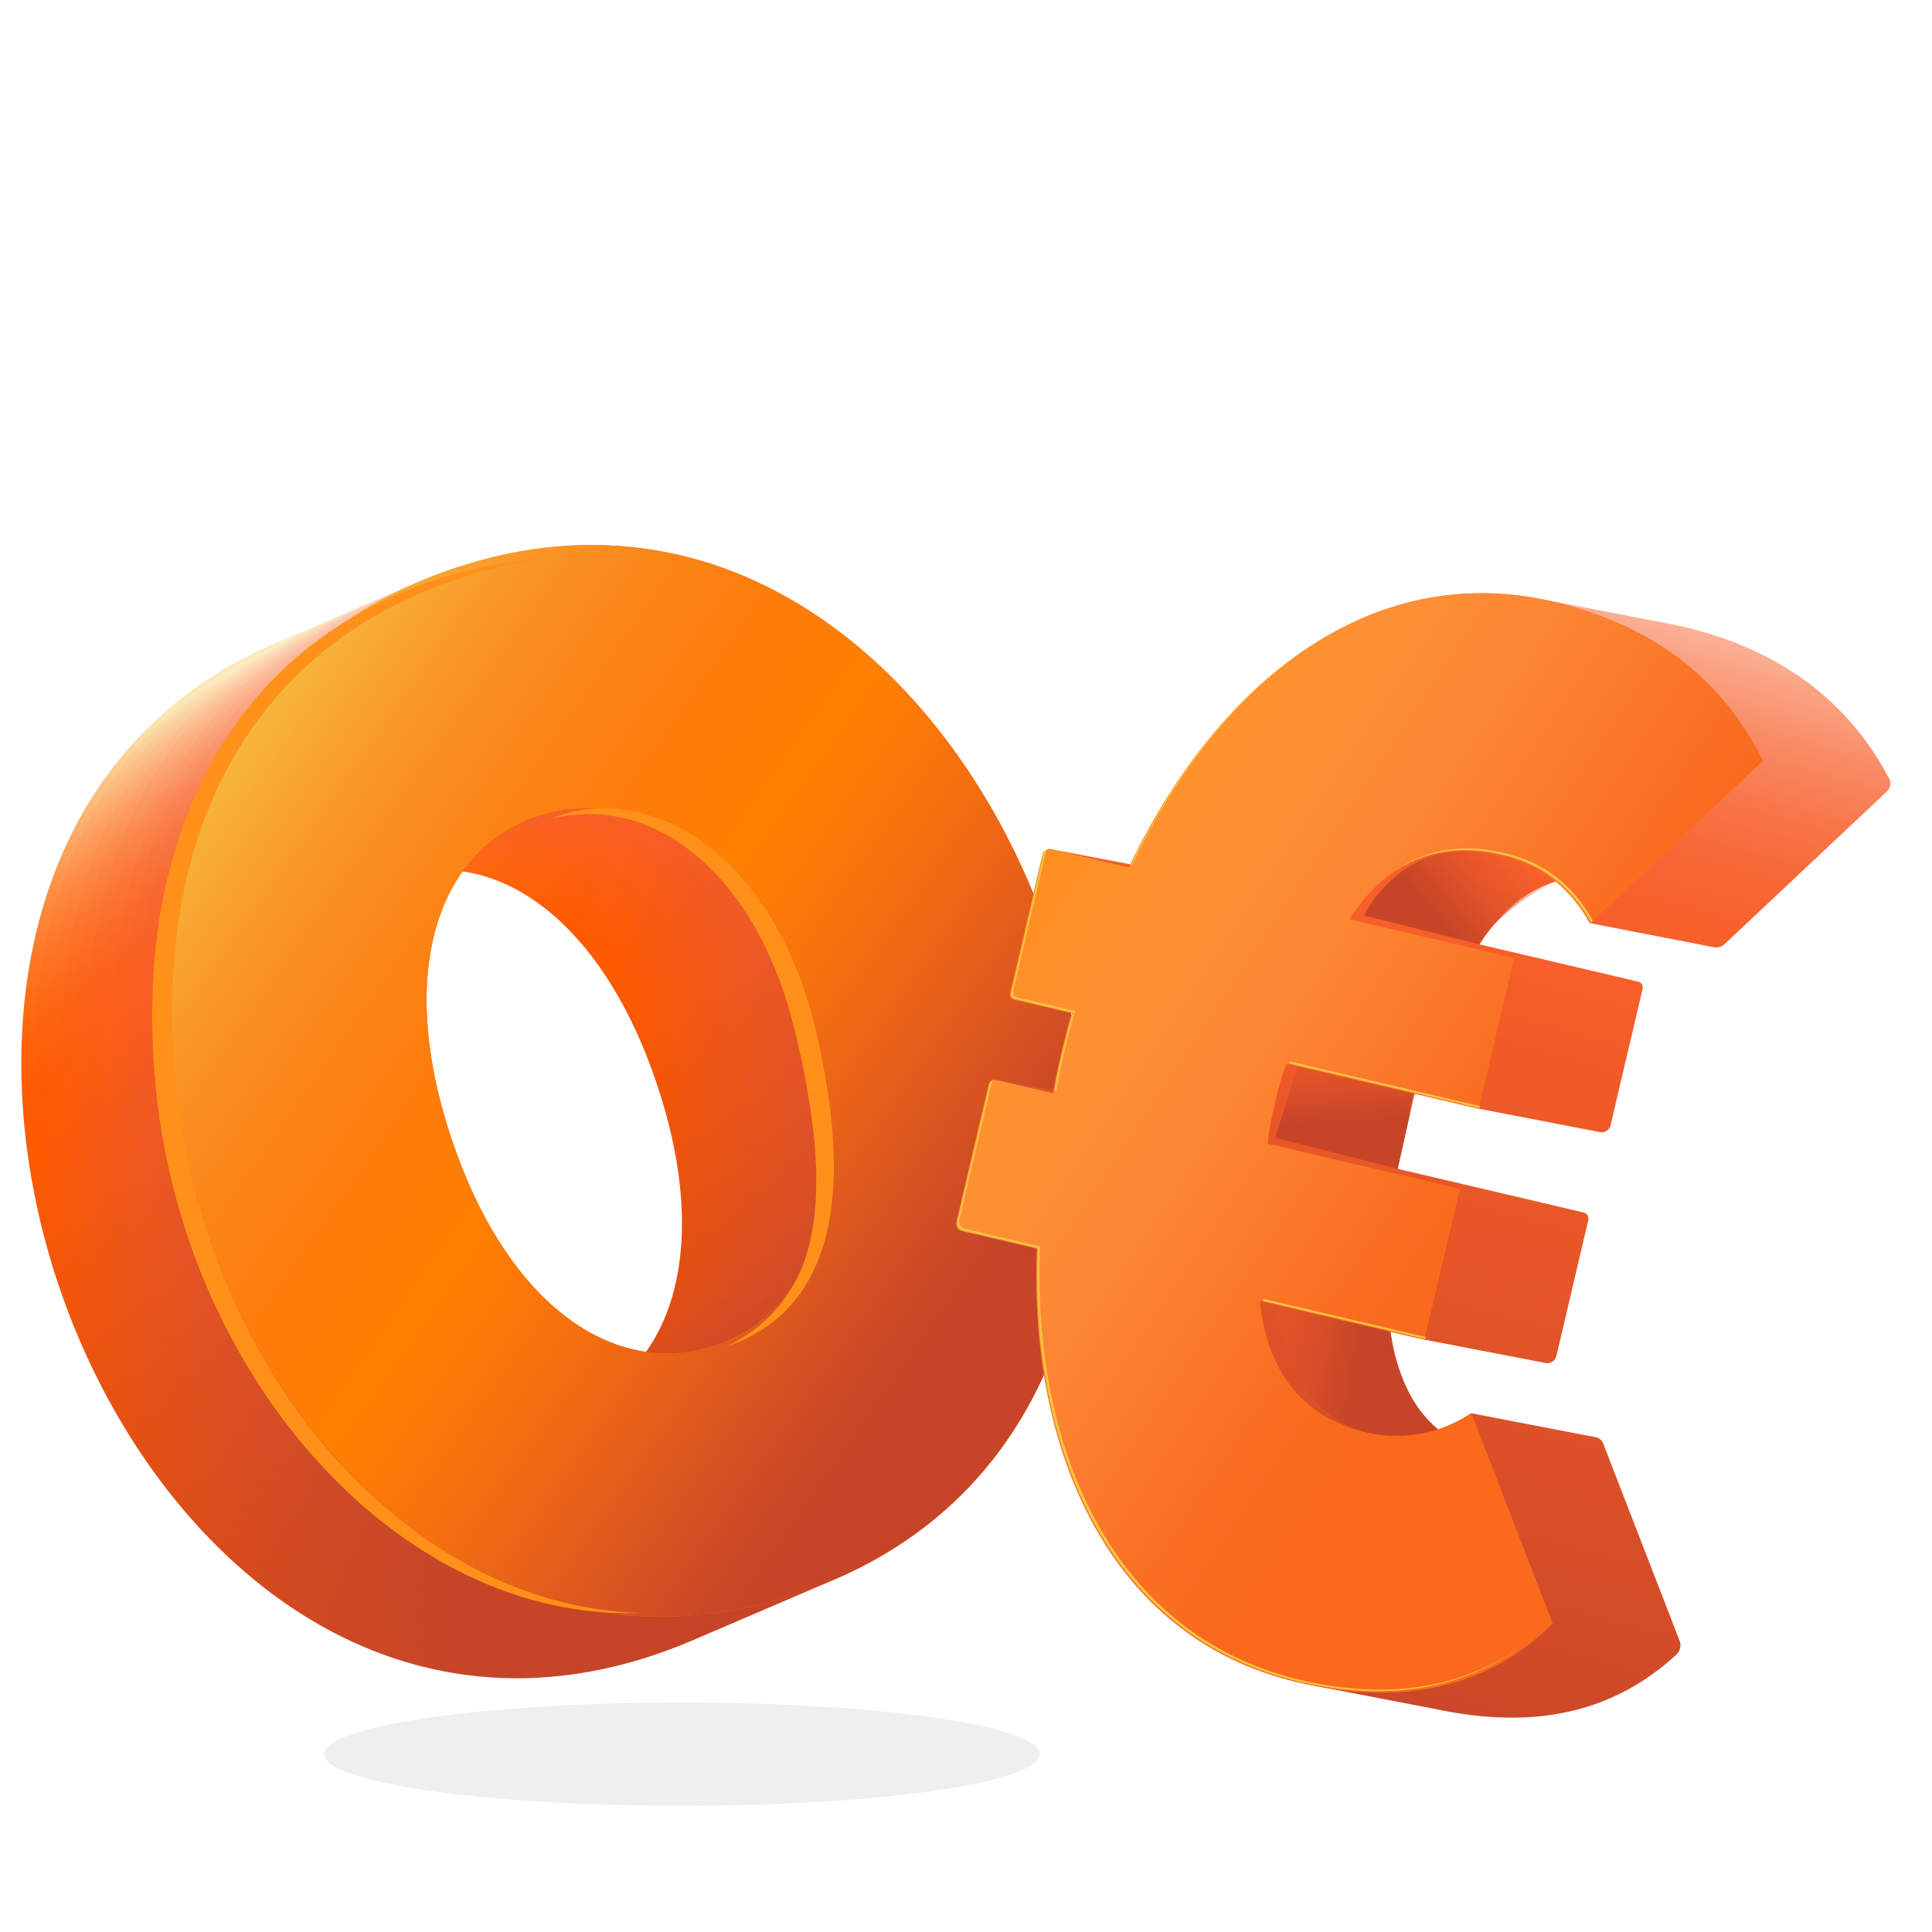
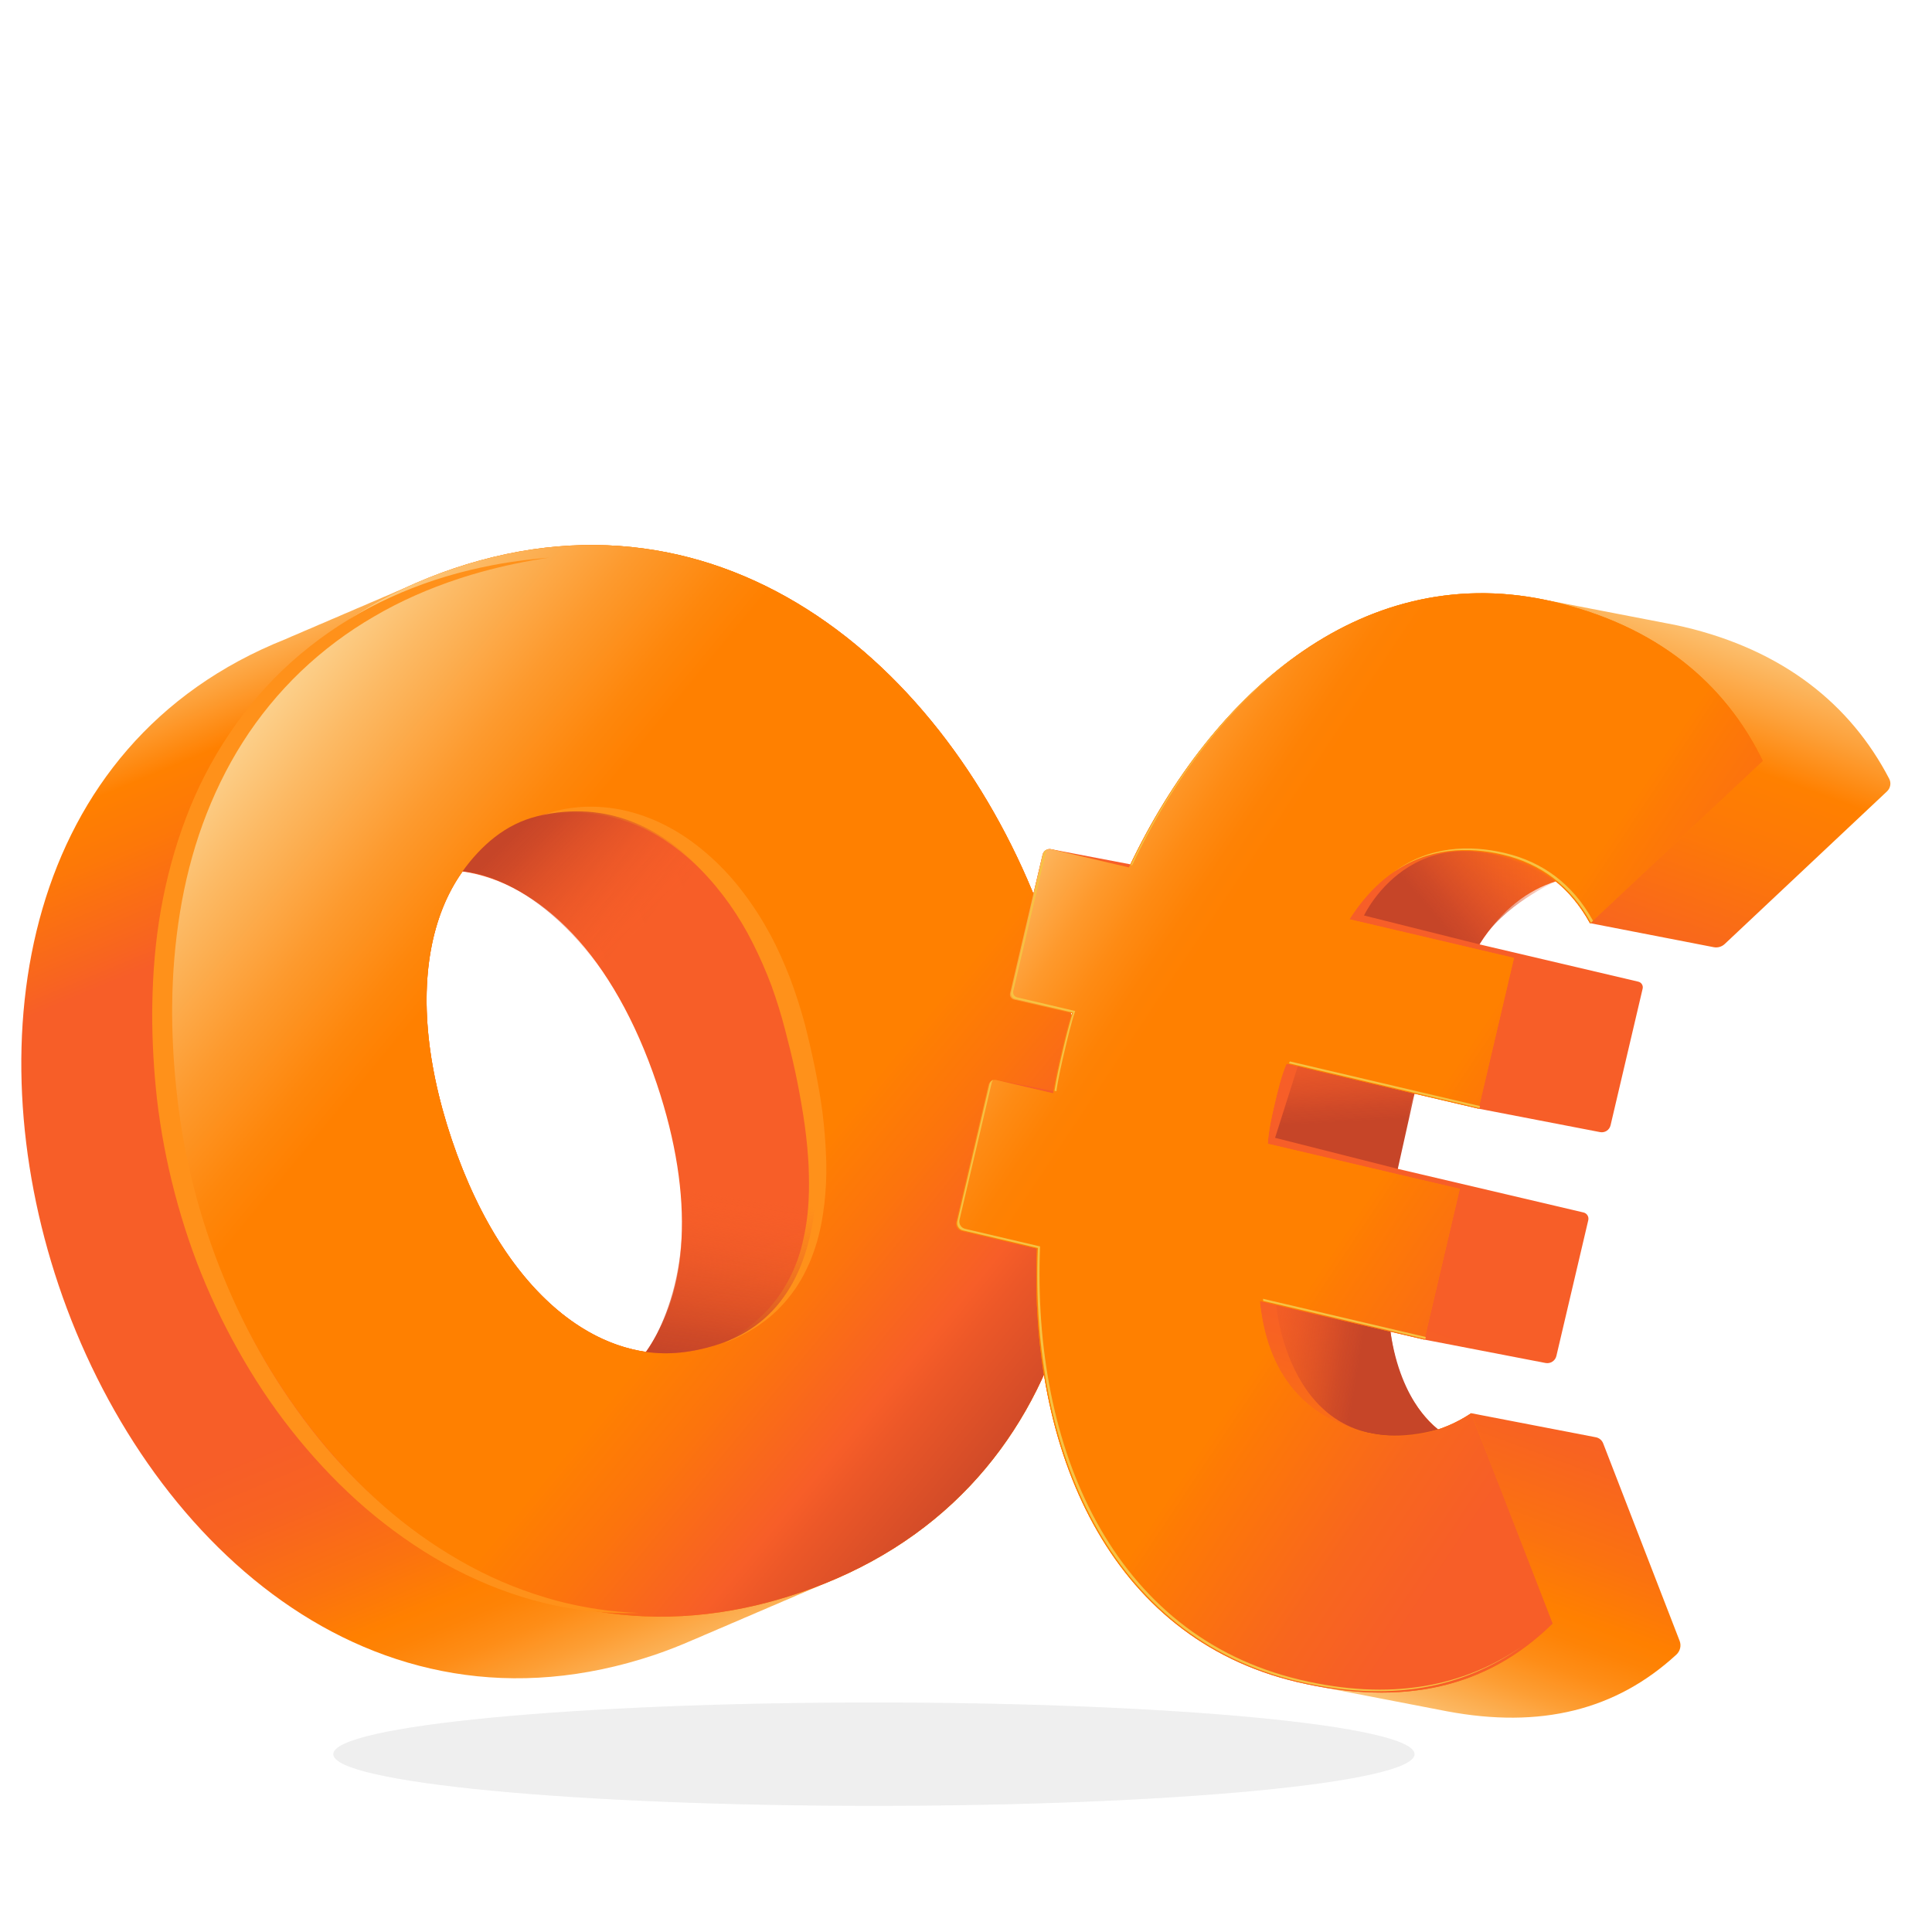
<svg xmlns="http://www.w3.org/2000/svg" xmlns:xlink="http://www.w3.org/1999/xlink" width="200" height="200">
  <defs>
-     <linearGradient id="l" x1="43.14" y1="55.314" x2="75.717" y2="154.461" gradientUnits="userSpaceOnUse">
-       <stop offset="0" stop-color="#fefbf1" />
-       <stop offset=".022" stop-color="#fde6d6" />
-       <stop offset=".067" stop-color="#fbc2a6" />
-       <stop offset=".113" stop-color="#faa37d" />
-       <stop offset=".16" stop-color="#f9895c" />
-       <stop offset=".208" stop-color="#f87642" />
-       <stop offset=".257" stop-color="#f8682f" />
-       <stop offset=".308" stop-color="#f85f24" />
-       <stop offset=".364" stop-color="#f85d21" />
-       <stop offset="1" stop-color="#c64528" />
+     <linearGradient id="b" x1="82.135" y1="174.468" x2="30.464" y2="50.516" gradientUnits="userSpaceOnUse">
+       <stop offset="0" stop-color="#fbe7b4" />
+       <stop offset=".022" stop-color="#fbd290" />
+       <stop offset=".057" stop-color="#fcb55d" />
+       <stop offset=".09" stop-color="#fd9e34" />
+       <stop offset=".119" stop-color="#fe8d17" />
+       <stop offset=".145" stop-color="#fe8306" />
+       <stop offset=".164" stop-color="#ff8000" />
+       <stop offset=".21" stop-color="#fb7210" />
+       <stop offset=".276" stop-color="#f86321" />
+       <stop offset=".325" stop-color="#f75e28" />
+       <stop offset=".702" stop-color="#f75e28" />
+       <stop offset=".724" stop-color="#f8651f" />
+       <stop offset=".794" stop-color="#fd7808" />
+       <stop offset=".838" stop-color="#ff8000" />
+       <stop offset=".879" stop-color="#fda13a" />
+       <stop offset=".919" stop-color="#fcbf6e" />
+       <stop offset=".954" stop-color="#fbd494" />
+       <stop offset=".982" stop-color="#fbe2ab" />
+       <stop offset="1" stop-color="#fbe7b4" />
    </linearGradient>
-     <linearGradient id="c" x1="33.624" y1="68.609" x2="66.201" y2="167.757" gradientUnits="userSpaceOnUse">
-       <stop offset="0" stop-color="#fbe7b4" />
-       <stop offset=".047" stop-color="#fcc285" />
-       <stop offset=".096" stop-color="#fca35c" />
-       <stop offset=".146" stop-color="#fd883b" />
-       <stop offset=".197" stop-color="#fe7421" />
-       <stop offset=".249" stop-color="#fe660e" />
-       <stop offset=".304" stop-color="#fe5d03" />
-       <stop offset=".364" stop-color="#ff5b00" />
-       <stop offset="1" stop-color="#c64528" />
+     <linearGradient id="c" x1="111.558" y1="150.465" x2="17.817" y2="73.1" gradientUnits="userSpaceOnUse">
+       <stop offset="0" stop-color="#c64528" />
+       <stop offset=".049" stop-color="#d04a28" />
+       <stop offset=".134" stop-color="#ed5828" />
+       <stop offset=".16" stop-color="#f75e28" />
+       <stop offset=".263" stop-color="#fc740d" />
+       <stop offset=".338" stop-color="#ff8000" />
+       <stop offset=".67" stop-color="#ff8000" />
+       <stop offset=".709" stop-color="#fe870c" />
+       <stop offset=".781" stop-color="#fd9a2e" />
+       <stop offset=".878" stop-color="#fcba65" />
+       <stop offset=".996" stop-color="#fbe5b0" />
+       <stop offset="1" stop-color="#fbe7b4" />
    </linearGradient>
-     <linearGradient id="e" x1="35.738" y1="65.655" x2="68.315" y2="164.802" gradientUnits="userSpaceOnUse">
-       <stop offset="0" stop-color="#fcebc2" />
-       <stop offset=".005" stop-color="#fce6bc" />
-       <stop offset=".052" stop-color="#fcc28c" />
-       <stop offset=".101" stop-color="#fda263" />
-       <stop offset=".15" stop-color="#fd8942" />
-       <stop offset=".2" stop-color="#fd7528" />
-       <stop offset=".251" stop-color="#fd6715" />
-       <stop offset=".305" stop-color="#fd5e0a" />
-       <stop offset=".364" stop-color="#fe5c07" />
-       <stop offset="1" stop-color="#c64528" />
+     <linearGradient id="d" x1="122.982" y1="178.635" x2="169.852" y2="50.447" gradientUnits="userSpaceOnUse">
+       <stop offset=".032" stop-color="#fbe7b4" />
+       <stop offset=".052" stop-color="#fbd290" />
+       <stop offset=".082" stop-color="#fcb55d" />
+       <stop offset=".111" stop-color="#fd9e34" />
+       <stop offset=".137" stop-color="#fe8d17" />
+       <stop offset=".16" stop-color="#fe8306" />
+       <stop offset=".177" stop-color="#ff8000" />
+       <stop offset=".226" stop-color="#fb7210" />
+       <stop offset=".297" stop-color="#f86321" />
+       <stop offset=".349" stop-color="#f75e28" />
+       <stop offset=".645" stop-color="#f75e28" />
+       <stop offset=".674" stop-color="#f8651f" />
+       <stop offset=".769" stop-color="#fd7808" />
+       <stop offset=".828" stop-color="#ff8000" />
+       <stop offset=".871" stop-color="#fda13a" />
+       <stop offset=".914" stop-color="#fcbf6e" />
+       <stop offset=".951" stop-color="#fbd494" />
+       <stop offset=".981" stop-color="#fbe2ab" />
+       <stop offset="1" stop-color="#fbe7b4" />
    </linearGradient>
-     <linearGradient id="f" x1="36.796" y1="64.178" x2="69.373" y2="163.325" gradientUnits="userSpaceOnUse">
-       <stop offset="0" stop-color="#fceec8" />
-       <stop offset=".007" stop-color="#fce8c0" />
-       <stop offset=".054" stop-color="#fcc390" />
-       <stop offset=".102" stop-color="#fca367" />
-       <stop offset=".151" stop-color="#fc8946" />
-       <stop offset=".201" stop-color="#fc752c" />
-       <stop offset=".252" stop-color="#fc6719" />
-       <stop offset=".305" stop-color="#fc5e0e" />
-       <stop offset=".364" stop-color="#fd5c0b" />
-       <stop offset="1" stop-color="#c64528" />
-     </linearGradient>
-     <linearGradient id="g" x1="37.853" y1="62.7" x2="70.43" y2="161.848" gradientUnits="userSpaceOnUse">
-       <stop offset="0" stop-color="#fcf0cf" />
-       <stop offset=".009" stop-color="#fce7c4" />
-       <stop offset=".056" stop-color="#fcc394" />
-       <stop offset=".104" stop-color="#fca36b" />
-       <stop offset=".152" stop-color="#fc894a" />
-       <stop offset=".202" stop-color="#fc7530" />
-       <stop offset=".253" stop-color="#fc671d" />
-       <stop offset=".306" stop-color="#fc5e12" />
-       <stop offset=".364" stop-color="#fc5c0f" />
-       <stop offset="1" stop-color="#c64528" />
-     </linearGradient>
-     <linearGradient id="h" x1="38.911" y1="61.223" x2="71.488" y2="160.37" gradientUnits="userSpaceOnUse">
-       <stop offset="0" stop-color="#fdf2d6" />
-       <stop offset=".013" stop-color="#fce6c7" />
-       <stop offset=".059" stop-color="#fcc297" />
-       <stop offset=".106" stop-color="#fba26e" />
-       <stop offset=".154" stop-color="#fb894d" />
-       <stop offset=".203" stop-color="#fb7533" />
-       <stop offset=".254" stop-color="#fb6720" />
-       <stop offset=".306" stop-color="#fb5e15" />
-       <stop offset=".364" stop-color="#fb5c12" />
-       <stop offset="1" stop-color="#c64528" />
-     </linearGradient>
-     <linearGradient id="i" x1="39.968" y1="59.746" x2="72.545" y2="158.893" gradientUnits="userSpaceOnUse">
-       <stop offset="0" stop-color="#fdf4dd" />
-       <stop offset=".015" stop-color="#fce6cb" />
-       <stop offset=".061" stop-color="#fcc29b" />
-       <stop offset=".108" stop-color="#fba372" />
-       <stop offset=".156" stop-color="#fb8951" />
-       <stop offset=".205" stop-color="#fb7637" />
-       <stop offset=".255" stop-color="#fb6824" />
-       <stop offset=".307" stop-color="#fb5f19" />
-       <stop offset=".364" stop-color="#fb5d16" />
-       <stop offset="1" stop-color="#c64528" />
-     </linearGradient>
-     <linearGradient id="j" x1="41.026" y1="58.268" x2="73.603" y2="157.416" gradientUnits="userSpaceOnUse">
-       <stop offset="0" stop-color="#fef6e4" />
-       <stop offset=".018" stop-color="#fde5ce" />
-       <stop offset=".064" stop-color="#fcc19e" />
-       <stop offset=".11" stop-color="#fba275" />
-       <stop offset=".158" stop-color="#fb8954" />
-       <stop offset=".206" stop-color="#fa753a" />
-       <stop offset=".256" stop-color="#fa6827" />
-       <stop offset=".307" stop-color="#fa5f1c" />
-       <stop offset=".364" stop-color="#fa5d19" />
-       <stop offset="1" stop-color="#c64528" />
-     </linearGradient>
-     <linearGradient id="k" x1="42.083" y1="56.791" x2="74.66" y2="155.938" gradientUnits="userSpaceOnUse">
-       <stop offset="0" stop-color="#fef8eb" />
-       <stop offset=".021" stop-color="#fde5d2" />
-       <stop offset=".066" stop-color="#fcc1a2" />
-       <stop offset=".112" stop-color="#fba279" />
-       <stop offset=".159" stop-color="#fa8958" />
-       <stop offset=".207" stop-color="#f9753e" />
-       <stop offset=".256" stop-color="#f9682b" />
-       <stop offset=".308" stop-color="#f95f20" />
-       <stop offset=".364" stop-color="#f95d1d" />
-       <stop offset="1" stop-color="#c64528" />
-     </linearGradient>
-     <linearGradient id="d" x1="34.681" y1="67.132" x2="67.258" y2="166.279" gradientUnits="userSpaceOnUse">
-       <stop offset="0" stop-color="#fbe9bb" />
-       <stop offset=".001" stop-color="#fbe7b9" />
-       <stop offset=".049" stop-color="#fbc289" />
-       <stop offset=".098" stop-color="#fca260" />
-       <stop offset=".148" stop-color="#fd883f" />
-       <stop offset=".198" stop-color="#fd7425" />
-       <stop offset=".25" stop-color="#fd6612" />
-       <stop offset=".304" stop-color="#fd5d07" />
-       <stop offset=".364" stop-color="#fe5b04" />
-       <stop offset="1" stop-color="#c64528" />
-     </linearGradient>
-     <linearGradient id="m" x1="44.198" y1="53.836" x2="76.775" y2="152.984" gradientUnits="userSpaceOnUse">
-       <stop offset="0" stop-color="#fffdf8" />
-       <stop offset=".025" stop-color="#fde6d9" />
-       <stop offset=".07" stop-color="#fcc2a9" />
-       <stop offset=".115" stop-color="#fba380" />
-       <stop offset=".162" stop-color="#f98a5f" />
-       <stop offset=".209" stop-color="#f97645" />
-       <stop offset=".258" stop-color="#f86832" />
-       <stop offset=".308" stop-color="#f86027" />
-       <stop offset=".364" stop-color="#f85e24" />
-       <stop offset="1" stop-color="#c64528" />
-     </linearGradient>
-     <linearGradient id="a" x1="45.255" y1="52.359" x2="77.832" y2="151.506" gradientUnits="userSpaceOnUse">
-       <stop offset="0" stop-color="#fff" />
-       <stop offset=".027" stop-color="#fde5dd" />
-       <stop offset=".071" stop-color="#fbc2ad" />
-       <stop offset=".117" stop-color="#faa384" />
-       <stop offset=".163" stop-color="#f98a63" />
-       <stop offset=".21" stop-color="#f87649" />
-       <stop offset=".258" stop-color="#f76836" />
-       <stop offset=".309" stop-color="#f7602b" />
-       <stop offset=".364" stop-color="#f75e28" />
-       <stop offset="1" stop-color="#c64528" />
-     </linearGradient>
-     <linearGradient id="n" x1="98.873" y1="135.758" x2="18.375" y2="79.339" gradientUnits="userSpaceOnUse">
-       <stop offset="0" stop-color="#c64528" />
-       <stop offset=".05" stop-color="#c94628" stop-opacity=".936" />
-       <stop offset=".143" stop-color="#d14a28" stop-opacity=".767" />
-       <stop offset=".267" stop-color="#de5128" stop-opacity=".494" />
-       <stop offset=".417" stop-color="#f15b28" stop-opacity=".12" />
-       <stop offset=".462" stop-color="#f75e28" stop-opacity="0" />
-       <stop offset="1" stop-color="#f6c243" />
-     </linearGradient>
-     <linearGradient id="o" x1="163.318" y1="48.131" x2="126.627" y2="181.552" xlink:href="#a" />
-     <linearGradient id="b" x1="139.382" y1="118.339" x2="137.808" y2="91.585" gradientUnits="userSpaceOnUse">
+     <linearGradient id="a" x1="139.382" y1="118.339" x2="137.808" y2="91.585" gradientUnits="userSpaceOnUse">
      <stop offset=".082" stop-color="#c64528" />
      <stop offset=".144" stop-color="#cb4728" stop-opacity=".883" />
      <stop offset=".273" stop-color="#da4f28" stop-opacity=".583" />
      <stop offset=".459" stop-color="#f15b28" stop-opacity=".105" />
      <stop offset=".498" stop-color="#f75e28" stop-opacity="0" />
    </linearGradient>
-     <linearGradient id="p" x1="146.227" y1="96.392" x2="171.879" y2="75.146" xlink:href="#b" />
-     <linearGradient id="q" x1="143.044" y1="142.741" x2="112.041" y2="137.705" xlink:href="#b" />
-     <linearGradient id="r" x1="169.494" y1="132.647" x2="98.294" y2="85.18" gradientUnits="userSpaceOnUse">
-       <stop offset=".174" stop-color="#f75e28" stop-opacity=".7" />
-       <stop offset=".27" stop-color="#f7632f" stop-opacity=".674" />
-       <stop offset=".404" stop-color="#f87446" stop-opacity=".602" />
-       <stop offset=".56" stop-color="#f98f6a" stop-opacity=".483" />
-       <stop offset=".731" stop-color="#fbb59d" stop-opacity=".318" />
-       <stop offset=".914" stop-color="#fde6dd" stop-opacity=".109" />
-       <stop offset="1" stop-color="#fff" stop-opacity="0" />
+     <linearGradient id="e" x1="146.227" y1="96.392" x2="171.879" y2="75.146" xlink:href="#a" />
+     <linearGradient id="f" x1="143.044" y1="142.741" x2="112.041" y2="137.705" xlink:href="#a" />
+     <linearGradient id="g" x1="169.494" y1="132.647" x2="98.294" y2="85.18" gradientUnits="userSpaceOnUse">
+       <stop offset="0" stop-color="#f75e28" />
+       <stop offset=".112" stop-color="#f8661e" />
+       <stop offset=".298" stop-color="#fe7b04" />
+       <stop offset=".328" stop-color="#ff8000" />
+       <stop offset=".661" stop-color="#ff8000" />
+       <stop offset=".702" stop-color="#fe8205" />
+       <stop offset=".752" stop-color="#fe8b14" />
+       <stop offset=".807" stop-color="#fe992c" />
+       <stop offset=".866" stop-color="#fdad4f" />
+       <stop offset=".927" stop-color="#fcc67b" />
+       <stop offset=".989" stop-color="#fbe5b1" />
+       <stop offset=".992" stop-color="#fbe7b4" />
    </linearGradient>
+     <linearGradient id="h" x1="52.671" y1="82.372" x2="79.965" y2="110.231" xlink:href="#a" />
+     <linearGradient id="i" x1="73.439" y1="144.058" x2="79.18" y2="103.493" xlink:href="#a" />
  </defs>
-   <ellipse cx="70.596" cy="181.591" rx="37.022" ry="5.35" fill="#090909" opacity=".07" />
-   <path d="M67.992 112.196C62.223 95.04 51.146 87.379 40.73 90.88c-10.415 3.502-14.613 16.3-8.844 33.455 5.77 17.157 16.847 24.82 27.262 21.319 10.415-3.502 14.612-16.302 8.843-33.46zM6.058 133.02c-8.838-26.284-3.393-57.897 26.046-67.796 29.439-9.9 52.878 12.002 61.716 38.286 8.839 26.286 3.395 57.9-26.045 67.798-29.439 9.9-52.878-12.002-61.717-38.288z" fill="url(#c)" />
-   <path d="M69.344 111.616c-5.769-17.155-16.846-24.817-27.26-21.315-10.416 3.502-14.613 16.3-8.845 33.455 5.77 17.157 16.847 24.82 27.262 21.319 10.415-3.502 14.612-16.302 8.843-33.459zM7.41 132.441c-8.839-26.284-3.394-57.897 26.045-67.796 29.439-9.9 52.878 12.002 61.716 38.286 8.84 26.286 3.395 57.9-26.044 67.798S16.25 158.727 7.41 132.441z" fill="url(#d)" />
-   <path d="M70.696 111.036C64.928 93.881 53.85 86.22 43.436 89.721c-10.415 3.502-14.613 16.3-8.844 33.455 5.769 17.157 16.847 24.82 27.261 21.319 10.415-3.502 14.612-16.302 8.843-33.459zM8.763 131.862c-8.838-26.285-3.394-57.898 26.045-67.797 29.44-9.9 52.878 12.002 61.717 38.286 8.839 26.286 3.394 57.9-26.045 67.798-29.439 9.9-52.878-12.002-61.717-38.287z" fill="url(#e)" />
-   <path d="M72.048 110.456C66.28 93.301 55.202 85.64 44.788 89.141c-10.415 3.502-14.613 16.3-8.844 33.456 5.77 17.156 16.847 24.82 27.262 21.318 10.415-3.502 14.612-16.302 8.842-33.459zm-61.933 20.826c-8.838-26.285-3.394-57.898 26.046-67.797 29.439-9.9 52.878 12.002 61.716 38.286 8.839 26.286 3.394 57.9-26.045 67.799-29.439 9.899-52.878-12.002-61.717-38.288z" fill="url(#f)" />
-   <path d="M73.4 109.876C67.633 92.721 56.556 85.06 46.14 88.561c-10.415 3.502-14.612 16.3-8.844 33.456 5.77 17.157 16.847 24.82 27.262 21.318 10.415-3.502 14.612-16.302 8.843-33.459zm-61.932 20.826c-8.839-26.285-3.394-57.898 26.045-67.797S90.39 74.907 99.229 101.19c8.84 26.286 3.395 57.9-26.044 67.799-29.44 9.899-52.879-12.002-61.717-38.288z" fill="url(#g)" />
-   <path d="M74.753 109.296c-5.769-17.155-16.846-24.817-27.26-21.315-10.416 3.502-14.613 16.3-8.845 33.456 5.77 17.157 16.848 24.82 27.262 21.318 10.415-3.502 14.612-16.302 8.843-33.459zM12.82 130.122c-8.838-26.285-3.394-57.898 26.045-67.797 29.44-9.9 52.878 12.002 61.717 38.286 8.838 26.286 3.394 57.9-26.045 67.799s-52.878-12.002-61.717-38.288z" fill="url(#h)" />
-   <path d="M76.105 108.716C70.337 91.561 59.26 83.9 48.845 87.401c-10.415 3.502-14.613 16.3-8.844 33.456 5.769 17.157 16.847 24.82 27.262 21.318 10.414-3.502 14.611-16.302 8.842-33.459zm-61.933 20.826c-8.838-26.285-3.394-57.898 26.045-67.797 29.44-9.9 52.879 12.002 61.717 38.286 8.839 26.286 3.394 57.9-26.045 67.799-29.439 9.899-52.878-12.002-61.717-38.288z" fill="url(#i)" />
-   <path d="M77.458 108.136C71.689 90.981 60.612 83.32 50.197 86.821c-10.415 3.502-14.613 16.3-8.844 33.456 5.77 17.157 16.847 24.82 27.262 21.318 10.415-3.502 14.612-16.302 8.843-33.459zm-61.934 20.826c-8.838-26.284-3.393-57.898 26.046-67.797 29.439-9.9 52.878 12.002 61.716 38.286 8.839 26.286 3.395 57.9-26.045 67.799-29.439 9.899-52.878-12.002-61.717-38.288z" fill="url(#j)" />
-   <path d="M78.81 107.556C73.04 90.401 61.964 82.74 51.55 86.241c-10.416 3.502-14.613 16.3-8.845 33.456 5.77 17.157 16.847 24.82 27.262 21.318 10.415-3.502 14.612-16.302 8.843-33.459zm-61.933 20.826c-8.839-26.284-3.394-57.898 26.045-67.797 29.439-9.9 52.878 12.002 61.716 38.286 8.84 26.286 3.395 57.9-26.044 67.799s-52.878-12.002-61.717-38.288z" fill="url(#k)" />
-   <path d="M80.162 106.976c-5.768-17.155-16.846-24.817-27.26-21.315-10.415 3.502-14.613 16.3-8.844 33.456 5.769 17.157 16.847 24.82 27.261 21.318 10.415-3.502 14.612-16.302 8.843-33.459zM18.23 127.802c-8.838-26.284-3.394-57.898 26.045-67.797 29.44-9.899 52.878 12.002 61.717 38.286 8.839 26.286 3.394 57.9-26.045 67.799s-52.878-12.002-61.717-38.288z" fill="url(#l)" />
-   <path d="M81.514 106.397C75.746 89.24 64.668 81.579 54.254 85.08c-10.415 3.503-14.613 16.3-8.844 33.456 5.77 17.157 16.847 24.82 27.262 21.318 10.415-3.502 14.612-16.301 8.842-33.458zm-61.933 20.825c-8.838-26.284-3.394-57.898 26.046-67.797 29.439-9.899 52.878 12.002 61.716 38.286 8.839 26.286 3.394 57.9-26.045 67.799-29.439 9.9-52.878-12.002-61.717-38.288z" fill="url(#m)" />
-   <path d="M82.867 105.817C77.098 88.66 66.02 81 55.606 84.502c-10.415 3.502-14.612 16.3-8.844 33.455 5.77 17.157 16.847 24.82 27.262 21.318 10.415-3.502 14.612-16.301 8.843-33.458zm-61.933 20.825c-8.839-26.284-3.394-57.898 26.045-67.797 29.439-9.899 52.878 12.002 61.716 38.287 8.84 26.285 3.395 57.899-26.044 67.798s-52.879-12.002-61.717-38.288z" fill="url(#a)" />
+   <ellipse cx="90.469" cy="181.591" rx="55.965" ry="5.35" fill="#090909" opacity=".07" />
+   <path d="M74.374 168.633c.462-.184.903-.385 1.352-.58.462-.183.903-.384 1.352-.58.462-.183.904-.384 1.353-.58.462-.183.903-.384 1.352-.58.462-.183.903-.384 1.352-.58.462-.183.904-.384 1.353-.58.461-.183.903-.384 1.352-.58.461-.183.903-.384 1.351-.579 27.204-10.828 32.082-41.352 23.504-66.862-8.838-26.285-32.277-48.186-61.716-38.287-1.354.456-2.64.972-3.894 1.516-.461.184-.903.385-1.351.58-.463.184-.905.385-1.354.58-.462.184-.903.385-1.352.58-.461.184-.903.385-1.351.58-.462.184-.904.385-1.354.58-.461.184-.903.385-1.352.58-.461.184-.903.385-1.351.58-.462.183-.904.385-1.353.58-.462.184-.904.385-1.353.58-.461.184-.903.385-1.351.58C2.359 76.988-2.52 107.512 6.058 133.02c8.84 26.286 32.278 48.187 61.718 38.288a48.66 48.66 0 0 0 3.893-1.516c.462-.183.904-.385 1.353-.58.462-.184.903-.385 1.352-.58zm-6.382-56.437c3.998 11.892 3.206 21.687-1.123 27.747-8.034-1.16-15.653-8.74-20.107-21.986-3.998-11.89-3.205-21.684 1.124-27.744 8.034 1.159 15.652 8.738 20.106 21.983z" fill="url(#b)" />
  <path d="M20.934 126.642c-8.839-26.284-3.394-57.898 26.045-67.797 29.439-9.899 52.878 12.002 61.716 38.287 8.84 26.285 3.395 57.899-26.044 67.798s-52.879-12.002-61.717-38.288zm61.933-20.825C77.098 88.66 66.02 81 55.606 84.502c-10.415 3.502-14.612 16.3-8.844 33.455 5.77 17.157 16.847 24.82 27.262 21.318 10.415-3.502 14.612-16.301 8.843-33.458z" fill="#ff8000" />
-   <path d="M20.934 126.642c-8.839-26.284-3.394-57.898 26.045-67.797 29.439-9.899 52.878 12.002 61.716 38.287 8.84 26.285 3.395 57.899-26.044 67.798s-52.879-12.002-61.717-38.288zm61.933-20.825C77.098 88.66 66.02 81 55.606 84.502c-10.415 3.502-14.612 16.3-8.844 33.455 5.77 17.157 16.847 24.82 27.262 21.318 10.415-3.502 14.612-16.301 8.843-33.458z" fill="url(#n)" />
-   <path d="M159.062 61.923c-18.346-3.303-33.486 9.69-42.04 27.553l-8.188-1.56a.752.752 0 0 0-.903.56l-3.369 14.341a.54.54 0 0 0 .283.6c.016.01.034.016.051.024.026.01.046.027.074.033l6.008 1.412c-.396 1.133-.825 2.958-1.098 4.12-.258 1.098-.617 2.636-.815 3.947l-5.926-1.15a.67.67 0 0 0-.804.498l-3.334 14.197a.778.778 0 0 0 .58.936l7.758 1.822c-.853 20.82 7.466 40.291 26.966 44.87.69.162 1.37.306 2.04.432l13.43 2.592c9.696 1.824 17.515-.11 23.76-5.863.393-.363.533-.925.34-1.424l-7.916-20.447a1.014 1.014 0 0 0-.754-.63l-12.904-2.49a14.071 14.071 0 0 1-3.427 1.678c-2.485-2.098-4.35-5.33-4.935-10.123l3.51.824 12.543 2.421a.967.967 0 0 0 1.125-.728l3.301-14.057a.662.662 0 0 0-.493-.796L144.7 121c.064-1.386.454-3.046.727-4.208.235-.998.584-2.48 1.007-3.58l6.63 1.557 12.575 2.427a.933.933 0 0 0 1.085-.703l3.322-14.148a.601.601 0 0 0-.448-.722l-16.445-3.863c2.334-3.678 5.09-5.638 7.903-6.518 1.386 1.133 2.575 2.572 3.546 4.34l.015-.014 12.785 2.484c.412.08.836-.043 1.141-.33l16.8-15.8c.355-.334.454-.865.23-1.297-4.02-7.732-10.996-13.322-21.287-15.739a34.34 34.34 0 0 0-1.795-.371l-13.43-2.592z" fill="url(#o)" />
-   <path fill="url(#b)" d="m144.7 121-12.704-3.213 2.36-7.436 12.078 2.861L144.7 121z" />
-   <path d="m153.153 97.76-11.95-2.989s5.714-12.251 19.853-3.529c0 0-5.572 2.467-7.903 6.518z" fill="url(#p)" />
-   <path d="m143.94 137.851-11.826-2.713s1.416 16.938 16.76 12.836c0 0-3.85-2.57-4.935-10.123z" fill="url(#q)" />
+   <path d="M20.934 126.642c-8.839-26.284-3.394-57.898 26.045-67.797 29.439-9.899 52.878 12.002 61.716 38.287 8.84 26.285 3.395 57.899-26.044 67.798s-52.879-12.002-61.717-38.288zm61.933-20.825C77.098 88.66 66.02 81 55.606 84.502c-10.415 3.502-14.612 16.3-8.844 33.455 5.77 17.157 16.847 24.82 27.262 21.318 10.415-3.502 14.612-16.301 8.843-33.458z" fill="url(#c)" />
+   <path d="M159.062 61.923c-18.346-3.303-33.486 9.69-42.04 27.553l-8.188-1.56a.752.752 0 0 0-.903.56l-3.369 14.341a.54.54 0 0 0 .283.6c.016.01.034.016.051.024.026.01.046.027.074.033l6.008 1.412c-.396 1.133-.825 2.958-1.098 4.12-.258 1.098-.617 2.636-.815 3.947l-5.926-1.15a.67.67 0 0 0-.804.498l-3.334 14.197a.778.778 0 0 0 .58.936l7.758 1.822c-.853 20.82 7.466 40.291 26.966 44.87.69.162 1.37.306 2.04.432l13.43 2.592c9.696 1.824 17.515-.11 23.76-5.863.393-.363.533-.925.34-1.424l-7.916-20.447a1.014 1.014 0 0 0-.754-.63l-12.904-2.49a14.071 14.071 0 0 1-3.427 1.678c-2.485-2.098-4.35-5.33-4.935-10.123l3.51.824 12.543 2.421a.967.967 0 0 0 1.125-.728l3.301-14.057a.662.662 0 0 0-.493-.796L144.7 121c.064-1.386.454-3.046.727-4.208.235-.998.584-2.48 1.007-3.58l6.63 1.557 12.575 2.427a.933.933 0 0 0 1.085-.703l3.322-14.148a.601.601 0 0 0-.448-.722l-16.445-3.863c2.334-3.678 5.09-5.638 7.903-6.518 1.386 1.133 2.575 2.572 3.546 4.34l.015-.014 12.785 2.484c.412.08.836-.043 1.141-.33l16.8-15.8c.355-.334.454-.865.23-1.297-4.02-7.732-10.996-13.322-21.287-15.739a34.34 34.34 0 0 0-1.795-.371l-13.43-2.592z" fill="url(#d)" />
+   <path fill="url(#a)" d="m144.7 121-12.704-3.213 2.36-7.436 12.078 2.861L144.7 121z" />
+   <path d="m153.153 97.76-11.95-2.989s5.714-12.251 19.853-3.529c0 0-5.572 2.467-7.903 6.518z" fill="url(#e)" />
+   <path d="m143.94 137.851-11.826-2.713s1.416 16.938 16.76 12.836c0 0-3.85-2.57-4.935-10.123z" fill="url(#f)" />
  <path d="m107.339 129.256-7.759-1.822a.778.778 0 0 1-.58-.936l3.335-14.197a.669.669 0 0 1 .804-.498l5.89 1.383c.188-1.357.578-3.017.851-4.18s.702-2.987 1.098-4.12l-6.008-1.412a.547.547 0 0 1-.408-.657l3.369-14.342a.752.752 0 0 1 .903-.56l8.03 1.886c8.798-18.604 24.713-32.033 43.966-27.511 10.614 2.492 17.7 8.36 21.656 16.472l-17.884 16.82c-2.098-3.82-5.203-6.126-9.152-7.054-5.06-1.188-11.205-.53-15.753 6.635l17.031 4-3.665 15.606-19.87-4.666c-.52 1.104-.948 2.93-1.221 4.092s-.663 2.823-.728 4.208l19.87 4.667-3.665 15.606-17.032-4c.844 8.606 5.69 12.372 10.997 13.618 3.949.927 7.794.079 10.887-1.998l8.43 21.775c-6.77 6.643-15.442 8.635-26.426 6.056-19.5-4.58-27.82-24.05-26.966-44.871z" fill="#ff8000" />
-   <path d="m107.339 129.256-7.759-1.822a.778.778 0 0 1-.58-.936l3.335-14.197a.669.669 0 0 1 .804-.498l5.89 1.383c.188-1.357.578-3.017.851-4.18s.702-2.987 1.098-4.12l-6.008-1.412a.547.547 0 0 1-.408-.657l3.369-14.342a.752.752 0 0 1 .903-.56l8.03 1.886c8.798-18.604 24.713-32.033 43.966-27.511 10.614 2.492 17.7 8.36 21.656 16.472l-17.884 16.82c-2.098-3.82-5.203-6.126-9.152-7.054-5.06-1.188-11.205-.53-15.753 6.635l17.031 4-3.665 15.606-19.87-4.666c-.52 1.104-.948 2.93-1.221 4.092s-.663 2.823-.728 4.208l19.87 4.667-3.665 15.606-17.032-4c.844 8.606 5.69 12.372 10.997 13.618 3.949.927 7.794.079 10.887-1.998l8.43 21.775c-6.77 6.643-15.442 8.635-26.426 6.056-19.5-4.58-27.82-24.05-26.966-44.871z" fill="url(#r)" />
+   <path d="m107.339 129.256-7.759-1.822a.778.778 0 0 1-.58-.936l3.335-14.197a.669.669 0 0 1 .804-.498l5.89 1.383c.188-1.357.578-3.017.851-4.18s.702-2.987 1.098-4.12l-6.008-1.412a.547.547 0 0 1-.408-.657l3.369-14.342a.752.752 0 0 1 .903-.56l8.03 1.886c8.798-18.604 24.713-32.033 43.966-27.511 10.614 2.492 17.7 8.36 21.656 16.472l-17.884 16.82c-2.098-3.82-5.203-6.126-9.152-7.054-5.06-1.188-11.205-.53-15.753 6.635l17.031 4-3.665 15.606-19.87-4.666c-.52 1.104-.948 2.93-1.221 4.092s-.663 2.823-.728 4.208l19.87 4.667-3.665 15.606-17.032-4c.844 8.606 5.69 12.372 10.997 13.618 3.949.927 7.794.079 10.887-1.998l8.43 21.775c-6.77 6.643-15.442 8.635-26.426 6.056-19.5-4.58-27.82-24.05-26.966-44.871z" fill="url(#g)" />
  <path d="M56.846 57.727c-3.214.26-5.607.704-7.187 1.053a47.52 47.52 0 0 0-1.772.424l-.588.154a44.447 44.447 0 0 0-9.067 3.554 40.813 40.813 0 0 0-8.038 5.59c-2.447 2.185-4.598 4.703-6.436 7.427a42.45 42.45 0 0 0-4.508 8.748c-1.17 3.072-2.02 6.258-2.592 9.487-.572 3.23-.834 6.505-.891 9.773l-.012.972c-.003 2.944.17 5.884.488 8.805l.001.008a70.797 70.797 0 0 0 1.85 9.807c.849 3.22 1.905 6.386 3.212 9.448a69.42 69.42 0 0 0 4.556 8.874 61.53 61.53 0 0 0 5.84 8.08c2.162 2.527 4.52 4.892 7.095 6.996 2.574 2.104 5.343 3.972 8.285 5.511 2.946 1.529 6.06 2.736 9.277 3.51l.603.144c.405.082 1.008.226 1.823.36 1.623.282 4.093.62 7.379.52a35.933 35.933 0 0 1-4.28-.394 39.148 39.148 0 0 1-3.01-.568c-.796-.176-1.383-.349-1.777-.451l-.586-.173a41.45 41.45 0 0 1-8.934-3.854 48.428 48.428 0 0 1-7.89-5.657 57.273 57.273 0 0 1-6.723-6.994 66.132 66.132 0 0 1-5.519-7.978 67.503 67.503 0 0 1-4.299-8.693 70.474 70.474 0 0 1-3.06-9.199 68.713 68.713 0 0 1-1.747-9.525v-.008a78.585 78.585 0 0 1-.52-8.57l.007-.943c.032-3.175.293-6.343.797-9.469.505-3.124 1.277-6.205 2.356-9.175 1.082-2.967 2.458-5.827 4.154-8.492a39.59 39.59 0 0 1 5.998-7.316 39.984 39.984 0 0 1 7.602-5.698c2.746-1.615 5.692-2.894 8.734-3.898l.572-.184c.38-.127.957-.296 1.729-.515a59.033 59.033 0 0 1 7.078-1.491z" fill="#ff911a" />
-   <path d="M75.358 139.336c1.45-.5 2.484-1.048 3.143-1.455a9.15 9.15 0 0 0 .737-.47l.24-.167c1.282-.893 2.4-2.033 3.331-3.312.93-1.284 1.638-2.723 2.164-4.216.53-1.493.856-3.048 1.07-4.605a32.01 32.01 0 0 0 .28-3.989l-.005-.701a52.478 52.478 0 0 0-.267-4.665c-.162-1.546-.406-3.078-.672-4.603a103.464 103.464 0 0 0-.933-4.538l-.002-.008a52.842 52.842 0 0 0-1.41-4.76c-.567-1.559-1.201-3.099-1.96-4.582a32.865 32.865 0 0 0-2.597-4.271 25.994 25.994 0 0 0-3.283-3.787c-1.216-1.15-2.54-2.197-3.988-3.047a18.233 18.233 0 0 0-4.614-1.952 16.242 16.242 0 0 0-4.754-.523l-.321.027c-.214.025-.536.027-.959.098-.847.097-2.115.36-3.68.989.412-.09.792-.194 1.154-.256.364-.054.696-.124 1.008-.152l.855-.086.7-.028c.414-.024.726.01.932.007l.31.007a16.03 16.03 0 0 1 4.451.91 17.312 17.312 0 0 1 4.176 2.13 22.428 22.428 0 0 1 3.563 3.045 29.096 29.096 0 0 1 2.927 3.677 30.94 30.94 0 0 1 2.325 4.102 43.943 43.943 0 0 1 1.8 4.377 50.78 50.78 0 0 1 1.301 4.562l.002.008c.349 1.471.679 2.946.96 4.428a87.04 87.04 0 0 1 .718 4.46c.197 1.49.34 2.984.403 4.477l.028.671c.02 1.269.011 2.536-.09 3.795a23.743 23.743 0 0 1-.75 4.366 15.618 15.618 0 0 1-1.709 4.062 14.065 14.065 0 0 1-2.829 3.425l-.211.186a8.73 8.73 0 0 1-.657.535 18.263 18.263 0 0 1-2.887 1.828z" fill="#ff911a" />
+   <path d="M74.974 139.022c1.441-.537 2.465-1.11 3.117-1.533a9.18 9.18 0 0 0 .728-.49l.237-.172c1.264-.926 2.357-2.096 3.262-3.4.901-1.31 1.577-2.77 2.07-4.279.497-1.51.786-3.076.964-4.643a32.11 32.11 0 0 0 .187-4.006l-.022-.704a52.639 52.639 0 0 0-.378-4.671c-.2-1.546-.48-3.076-.784-4.599a103.77 103.77 0 0 0-1.042-4.529l-.003-.008a53.004 53.004 0 0 0-1.526-4.739c-.605-1.55-1.277-3.08-2.073-4.549a32.965 32.965 0 0 0-2.706-4.221 26.072 26.072 0 0 0-3.382-3.72c-1.246-1.125-2.599-2.143-4.07-2.961a18.288 18.288 0 0 0-4.673-1.849 16.29 16.29 0 0 0-4.78-.411l-.321.034c-.213.03-.536.04-.959.12-.847.119-2.112.413-3.668 1.08.412-.1.79-.213 1.152-.284.364-.062.695-.14 1.008-.176l.855-.107.702-.044c.414-.034.727-.008.934-.016h.31a16.08 16.08 0 0 1 4.486.807c1.5.482 2.927 1.173 4.238 2.037a22.496 22.496 0 0 1 3.645 2.97 29.183 29.183 0 0 1 3.021 3.617 31.034 31.034 0 0 1 2.429 4.059 44.075 44.075 0 0 1 1.909 4.346 50.937 50.937 0 0 1 1.412 4.545l.002.007c.385 1.467.75 2.939 1.068 4.418.318 1.48.585 2.967.825 4.455.233 1.49.411 2.984.51 4.48l.044.672c.05 1.272.07 2.543 0 3.808a23.816 23.816 0 0 1-.65 4.395 15.665 15.665 0 0 1-1.617 4.114 14.107 14.107 0 0 1-2.756 3.5l-.207.193c-.135.132-.35.316-.646.551-.588.473-1.5 1.17-2.852 1.903z" fill="#ff911a" />
  <path d="m133.438 110.074 19.726 4.632.048-.205-19.69-4.624c-.028.06-.056.131-.084.197zM117.194 89.575c4.239-8.965 10.131-16.727 17.253-21.859-7.172 5.093-13.11 12.85-17.388 21.828l.135.031zM147.598 138.407l-16.851-3.957c.007.075.017.148.025.223l16.778 3.94.048-.206zM105.07 103.412l6.01 1.41c-.397 1.134-.826 2.96-1.1 4.122-.258 1.104-.621 2.654-.818 3.97l.196.046c.188-1.357.578-3.017.851-4.18.273-1.162.702-2.987 1.098-4.12l-6.008-1.412a.547.547 0 0 1-.408-.657l3.369-14.342c.031-.135.1-.25.189-.344a.748.748 0 0 0-.418.507l-3.368 14.342a.547.547 0 0 0 .407.658zM155.779 88.302c-3.647-.856-7.857-.752-11.626 2.054 3.71-2.644 7.824-2.73 11.398-1.89 3.949.927 7.054 3.233 9.151 7.053l.21-.196c-2.098-3.8-5.196-6.096-9.133-7.02zM134.634 173.9c-19.5-4.579-27.82-24.05-26.966-44.87l-7.759-1.822a.778.778 0 0 1-.58-.936l3.335-14.197a.662.662 0 0 1 .16-.297.666.666 0 0 0-.388.46l-3.334 14.197a.778.778 0 0 0 .58.936l7.757 1.822c-.853 20.82 7.467 40.291 26.967 44.87 9.349 2.196 17.022.759 23.273-3.718-6.21 4.341-13.81 5.724-23.045 3.556z" fill="#f6c243" />
+   <path d="M55.606 84.502c-3.277.797-5.807 3.025-7.724 5.708 0 0 8.74.172 16.391 13.437l13.659-6.012S70.44 80.89 55.606 84.502z" fill="url(#h)" />
+   <path d="m83.69 112.96-14.526 3.184c4.298 15.419-2.296 23.805-2.296 23.805 2.373.343 4.758.049 7.156-.674 14.805-4.46 9.665-26.315 9.665-26.315z" fill="url(#i)" />
</svg>
